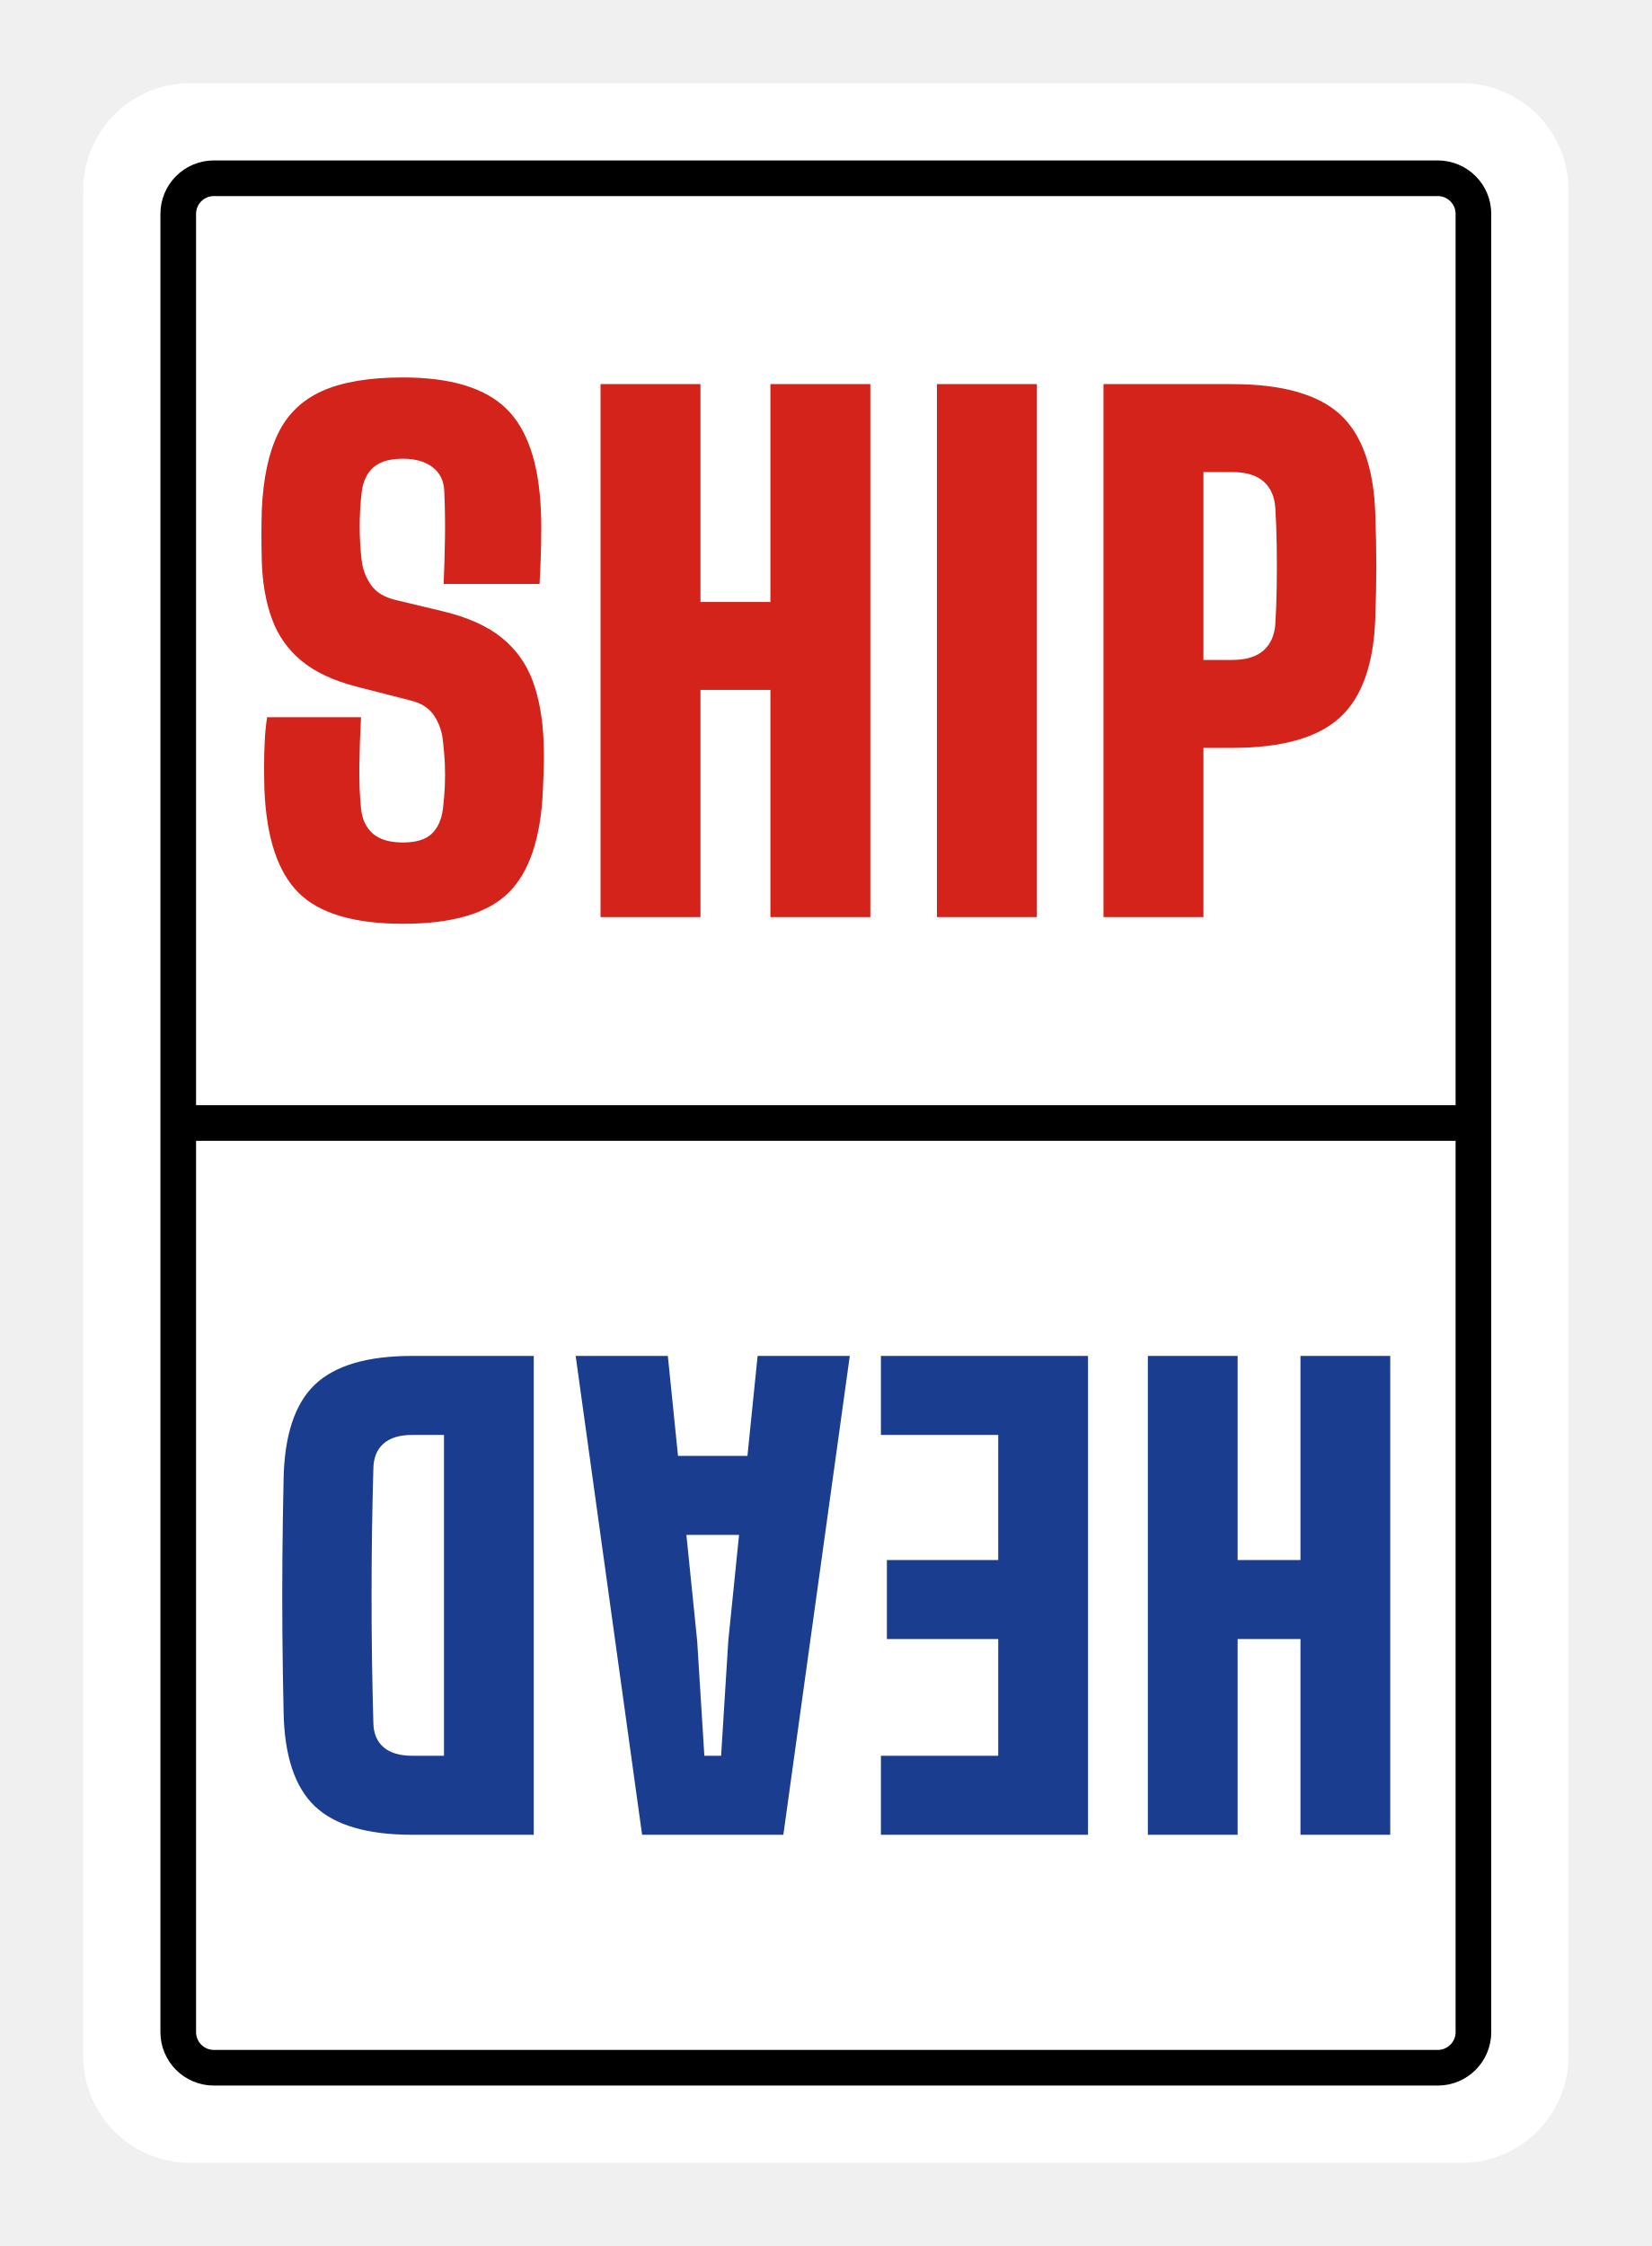
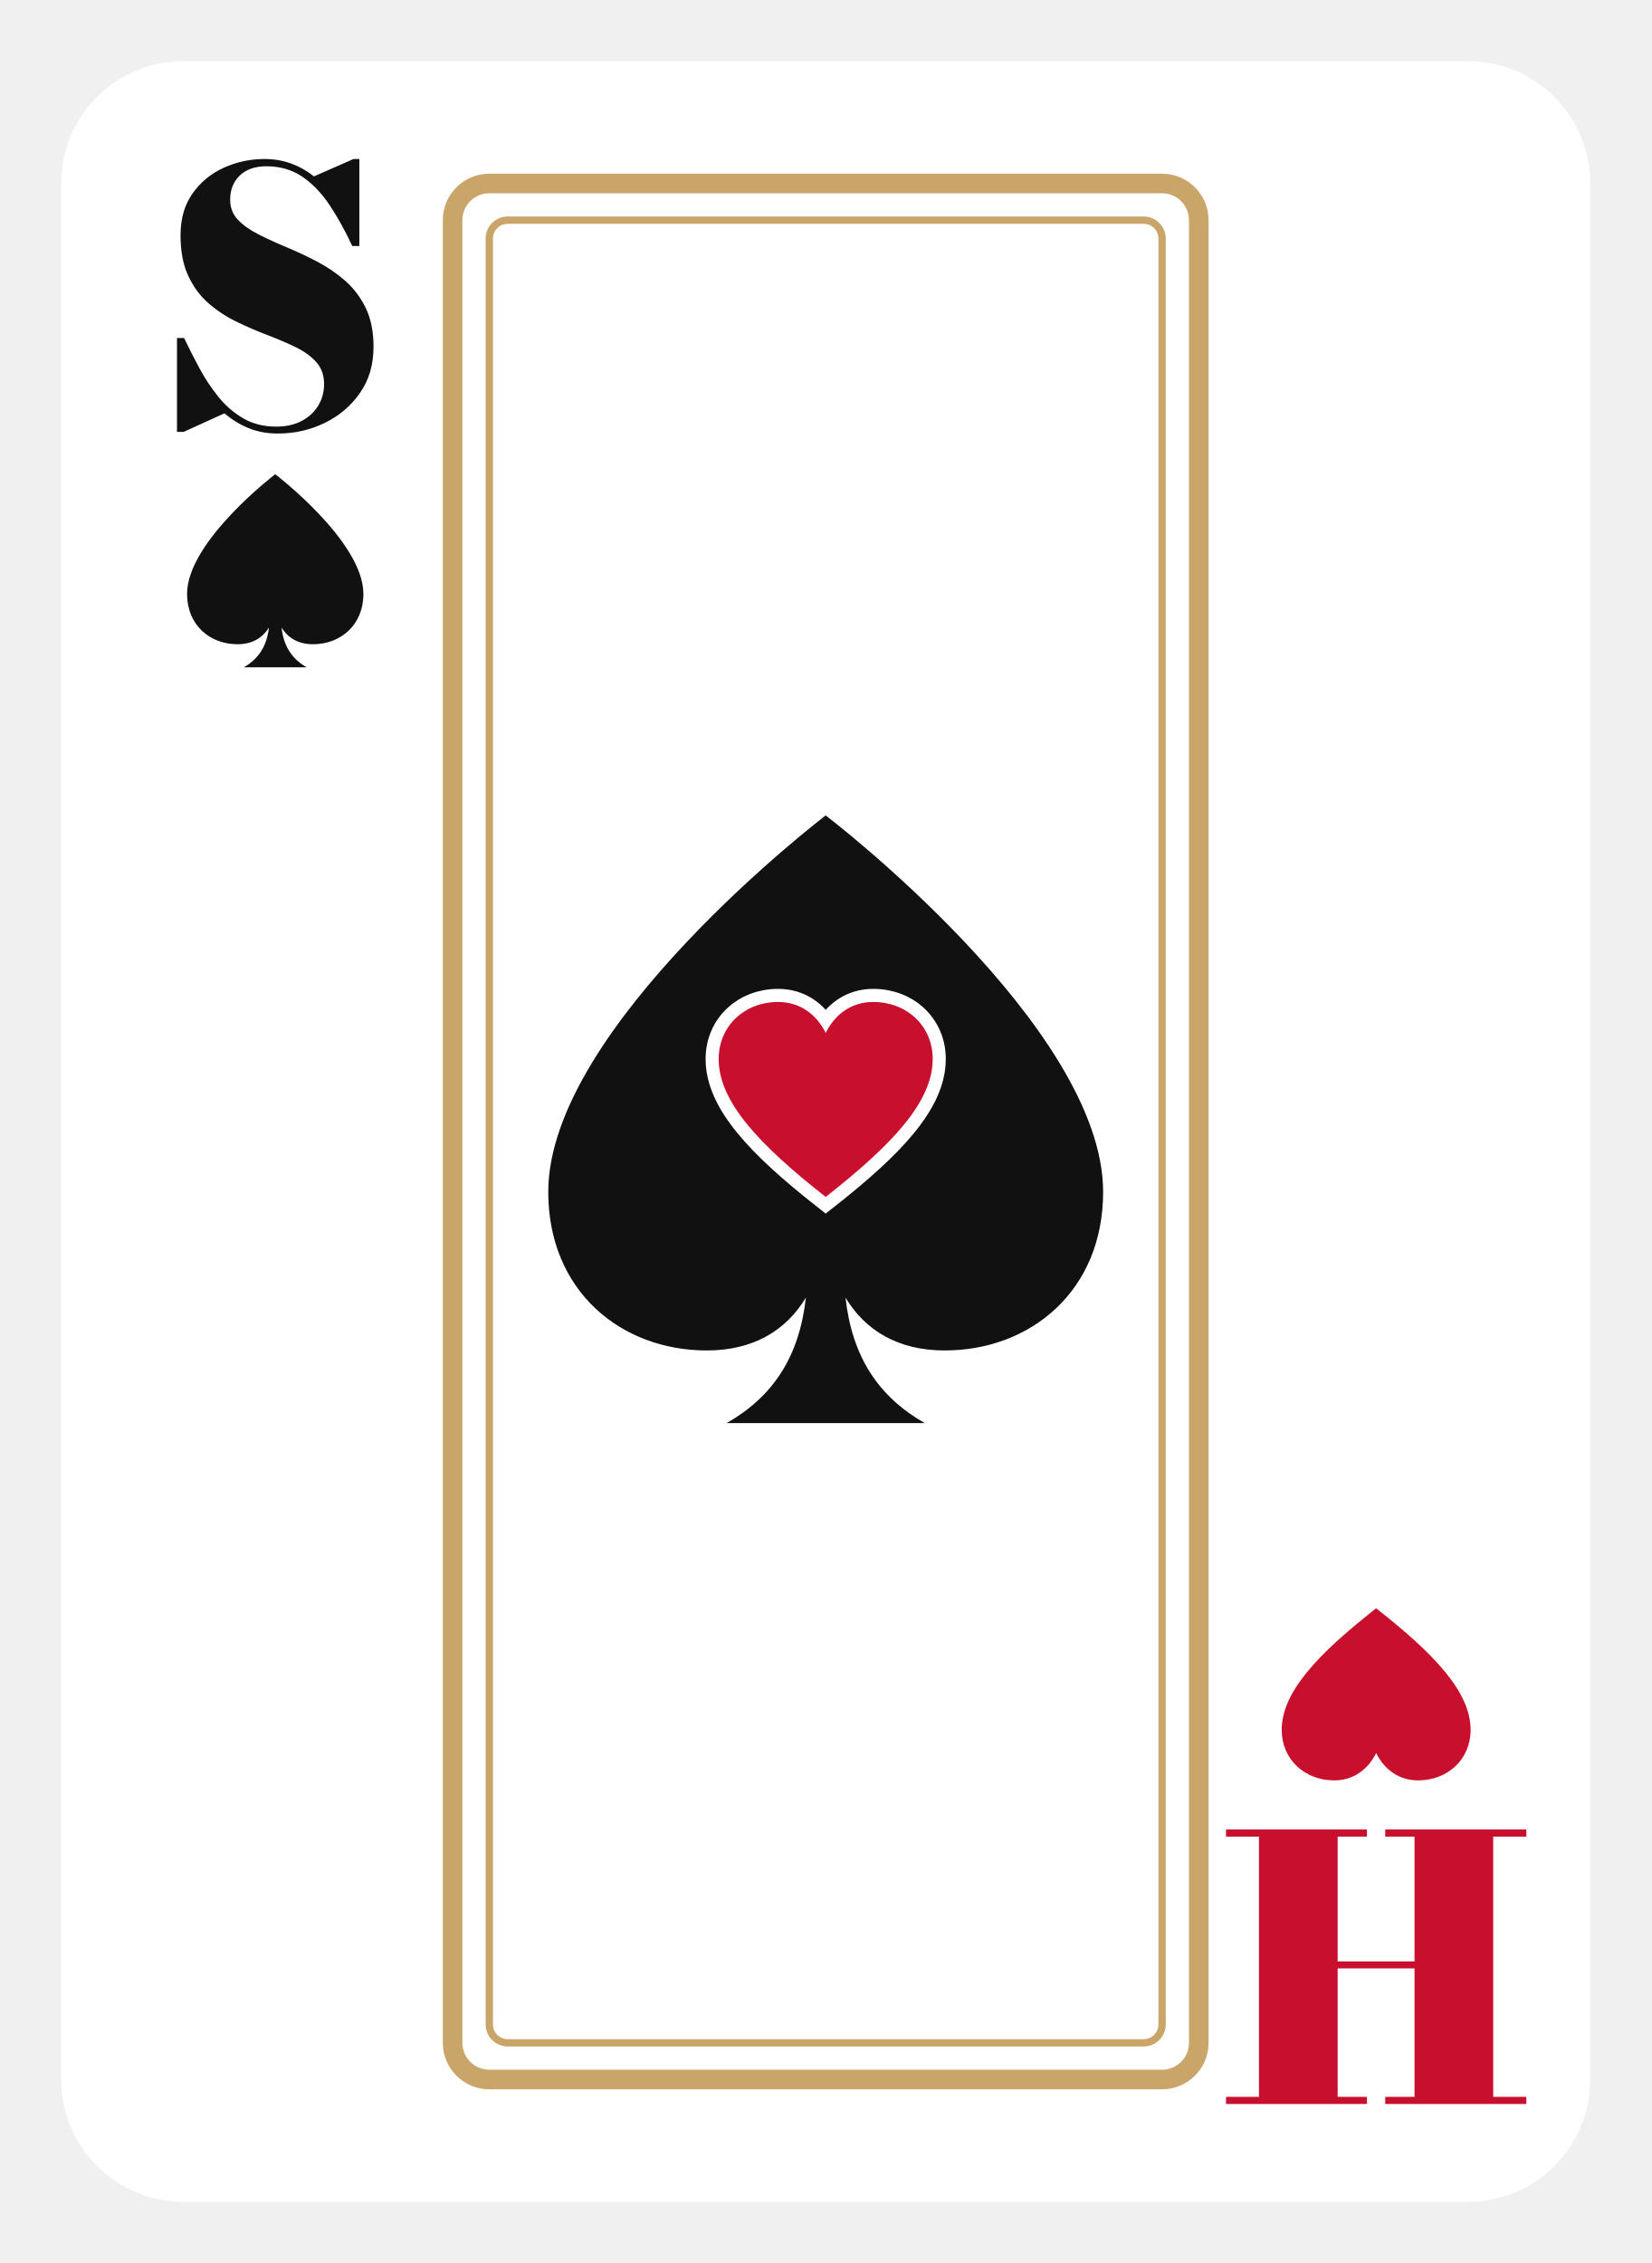
- <svg xmlns="http://www.w3.org/2000/svg" viewBox="-14 -14 278 378">
-   <rect width="250" height="350" rx="18" fill="#ffffff" />
-   <rect x="16" y="16" width="218" height="318" rx="6" fill="none" stroke="#000000" stroke-width="6" />
-   <path d="M16 175H234" stroke="#000000" stroke-width="6" />
-   <g fill="#d4231b" transform="translate(30 30)">
-     <path transform="translate(-2.80 110.35) scale(1.1213)" d="M23.75 1Q12.75 1 8.08-3.65Q3.40-8.30 2.95-19.10Q2.90-20.70 2.90-22.62Q2.90-24.55 3-26.48Q3.10-28.40 3.35-30L17.45-30Q17.25-26.35 17.20-22.80Q17.15-19.25 17.45-16.30Q17.70-13.85 19.23-12.53Q20.75-11.20 23.75-11.20Q26.70-11.20 28.08-12.53Q29.45-13.85 29.75-16.30Q29.95-18 30.03-19.68Q30.10-21.35 30.03-23.03Q29.95-24.70 29.75-26.40Q29.55-28.50 28.45-30.20Q27.35-31.90 24.95-32.50L16.75-34.60Q11.55-35.95 8.50-38.48Q5.45-41 4.08-44.75Q2.70-48.50 2.55-53.50Q2.50-55.70 2.50-57.43Q2.50-59.15 2.55-61Q2.85-68.15 4.98-72.55Q7.10-76.95 11.65-78.98Q16.20-81 23.75-81Q34.40-81 39.20-76.37Q44-71.75 44.45-61Q44.55-58.85 44.48-55.75Q44.40-52.65 44.25-50L29.85-50Q30-53.45 30.05-56.90Q30.10-60.35 29.95-63.80Q29.90-66.20 28.23-67.50Q26.55-68.80 23.75-68.80Q20.75-68.80 19.30-67.50Q17.85-66.20 17.55-63.80Q17.25-61.25 17.25-58.65Q17.25-56.05 17.55-53.50Q17.80-51.50 18.95-49.85Q20.10-48.20 22.65-47.60L29.75-45.90Q35.35-44.55 38.58-41.93Q41.80-39.30 43.23-35.43Q44.65-31.55 44.85-26.40Q44.90-25.25 44.90-24Q44.90-22.75 44.85-21.50Q44.80-20.25 44.75-19.10Q44.30-8.30 39.58-3.65Q34.85 1 23.75 1M68.40 0L53.40 0L53.40-80L68.40-80L68.40-47.30L78.90-47.30L78.90-80L93.90-80L93.90 0L78.90 0L78.90-34.10L68.40-34.10M118.90 0L103.90 0L103.90-80L118.90-80M143.90 0L128.90 0L128.90-80L148.20-80Q159.40-80 164.38-75.48Q169.35-70.95 169.70-60.50Q169.85-56.30 169.85-52.70Q169.85-49.10 169.70-44.90Q169.35-34.50 164.38-29.95Q159.40-25.40 148.20-25.40L143.90-25.40L143.90 0M143.90-66.80L143.90-38.60L148.20-38.60Q151.35-38.60 152.95-40.05Q154.55-41.50 154.70-44.10Q154.85-46.55 154.90-49.62Q154.95-52.70 154.90-55.78Q154.85-58.85 154.70-61.30Q154.55-63.95 152.95-65.37Q151.35-66.80 148.20-66.80" />
+ <svg xmlns="http://www.w3.org/2000/svg" viewBox="-10 -10 270 370">
+   <rect width="250" height="350" rx="20" fill="#ffffff" />
+   <rect x="64" y="20" width="122" height="310" rx="6" fill="none" stroke="#c9a56a" stroke-width="3.2" />
+   <rect x="70" y="26" width="110" height="298" rx="3" fill="none" stroke="#c9a56a" stroke-width="1.2" />
+   <g transform="translate(71 119) scale(1.08)">
+     <path d="M50 4C50 4 8 36 8 61c0 15 11 24 24 24 7 0 12-3 15-8-1 9-5 15-12 19h30c-7-4-11-10-12-19 3 5 8 8 15 8 13 0 24-9 24-24C92 36 50 4 50 4z" fill="#111111" />
+     <g transform="translate(50 47) scale(.36) translate(-50 -49)">
+       <path d="M50 90C22 68 5 50 5 32 5 18 16 8 30 8c9 0 16 5 20 13 4-8 11-13 20-13 14 0 25 10 25 24 0 18-17 36-45 58z" fill="#c8102e" stroke="#ffffff" stroke-width="11" paint-order="stroke" />
+     </g>
  </g>
-   <g fill="#1b3d8f" transform="rotate(180 125 175) translate(30 30)">
-     <path transform="translate(-4.03 105.80) scale(1.0074)" d="M19 0L4 0L4-80L19-80L19-47.30L29.50-47.30L29.50-80L44.50-80L44.50 0L29.50 0L29.50-34.10L19-34.10M89.10 0L54.50 0L54.50-80L89.10-80L89.10-66.80L69.50-66.80L69.50-47.30L88.10-47.30L88.10-34.10L69.50-34.10L69.50-13.20L89.10-13.20M109.70 0L94.30 0L105.40-80L129-80L140.10 0L124.70 0L123-16.70L111.40-16.70L109.70 0M114.60-47.60L112.80-29.90L121.60-29.90L119.80-47.60L118.60-66.80L115.80-66.80M167.40 0L147.10 0L147.10-80L167.40-80Q178.65-80 183.68-75.23Q188.70-70.45 188.90-59.50Q189.05-52.55 189.10-46.30Q189.15-40.05 189.10-33.80Q189.05-27.55 188.90-20.60Q188.70-9.60 183.68-4.80Q178.65 0 167.40 0M162.10-66.80L162.10-13.20L167.40-13.20Q170.55-13.20 172.20-14.65Q173.85-16.10 173.90-18.80Q174.05-24.15 174.13-29.45Q174.20-34.75 174.20-40.05Q174.20-45.35 174.13-50.68Q174.05-56 173.90-61.30Q173.85-63.95 172.20-65.37Q170.55-66.80 167.40-66.80" />
+   <path fill="#111111" transform="translate(16.62 60.04) scale(0.5795)" d="M32.50 1.45Q27.85 1.45 24.13-0.10Q20.40-1.65 17.40-4.25L5.85 1L4 1L4-25.50L6-25.50Q7.95-21.40 10.30-17.03Q12.65-12.65 15.68-8.90Q18.70-5.15 22.70-2.83Q26.70-0.50 32-0.50Q36.20-0.50 39.23-2.12Q42.25-3.75 43.88-6.48Q45.50-9.20 45.50-12.50Q45.50-16.25 43.30-18.70Q41.10-21.15 37.50-22.90Q33.90-24.65 29.58-26.30Q25.25-27.95 20.93-30.03Q16.60-32.10 13-35.20Q9.40-38.30 7.20-42.98Q5-47.65 5-54.50Q5-61.50 8.40-66.30Q11.80-71.10 17.23-73.55Q22.65-76 28.70-76Q32.70-76 36.20-74.73Q39.70-73.45 42.65-71.10L53.80-76L55.45-76L55.45-51.45L53.45-51.45Q50.45-57.90 47.05-63Q43.65-68.10 39.33-71.03Q35-73.95 29.20-73.95Q24.45-73.95 21.73-71.35Q19-68.75 19-64.50Q19-61.15 21.20-58.85Q23.40-56.55 27-54.73Q30.60-52.90 34.93-51.10Q39.25-49.30 43.55-47.05Q47.85-44.80 51.45-41.65Q55.05-38.50 57.25-33.98Q59.45-29.45 59.45-23Q59.45-15.50 55.65-10.03Q51.85-4.55 45.70-1.55Q39.55 1.45 32.50 1.45" />
+   <svg x="17.84" y="66.16" width="34.32" height="34.32" viewBox="0 0 100 100">
+     <path d="M50 4C50 4 8 36 8 61c0 15 11 24 24 24 7 0 12-3 15-8-1 9-5 15-12 19h30c-7-4-11-10-12-19 3 5 8 8 15 8 13 0 24-9 24-24C92 36 50 4 50 4z" fill="#111111" />
+   </svg>
+   <g transform="rotate(180 125 175)">
+     <path fill="#c8102e" transform="translate(9.58 60.88) scale(0.5984)" d="M45-75L83.50-75L83.50-73.05L74.50-73.05L74.50-1.95L83.50-1.95L83.50 0L45 0L45-1.95L53-1.95L53-36.05L32-36.05L32-1.95L40-1.95L40 0L1.45 0L1.45-1.95L10.50-1.95L10.50-73.05L1.45-73.05L1.45-75L40-75L40-73.05L32-73.05L32-37.95L53-37.95L53-73.05L45-73.05" />
+     <svg x="17.84" y="66.16" width="34.32" height="34.32" viewBox="0 0 100 100">
+       <path d="M50 90C22 68 5 50 5 32 5 18 16 8 30 8c9 0 16 5 20 13 4-8 11-13 20-13 14 0 25 10 25 24 0 18-17 36-45 58z" fill="#c8102e" />
+     </svg>
  </g>
</svg>
